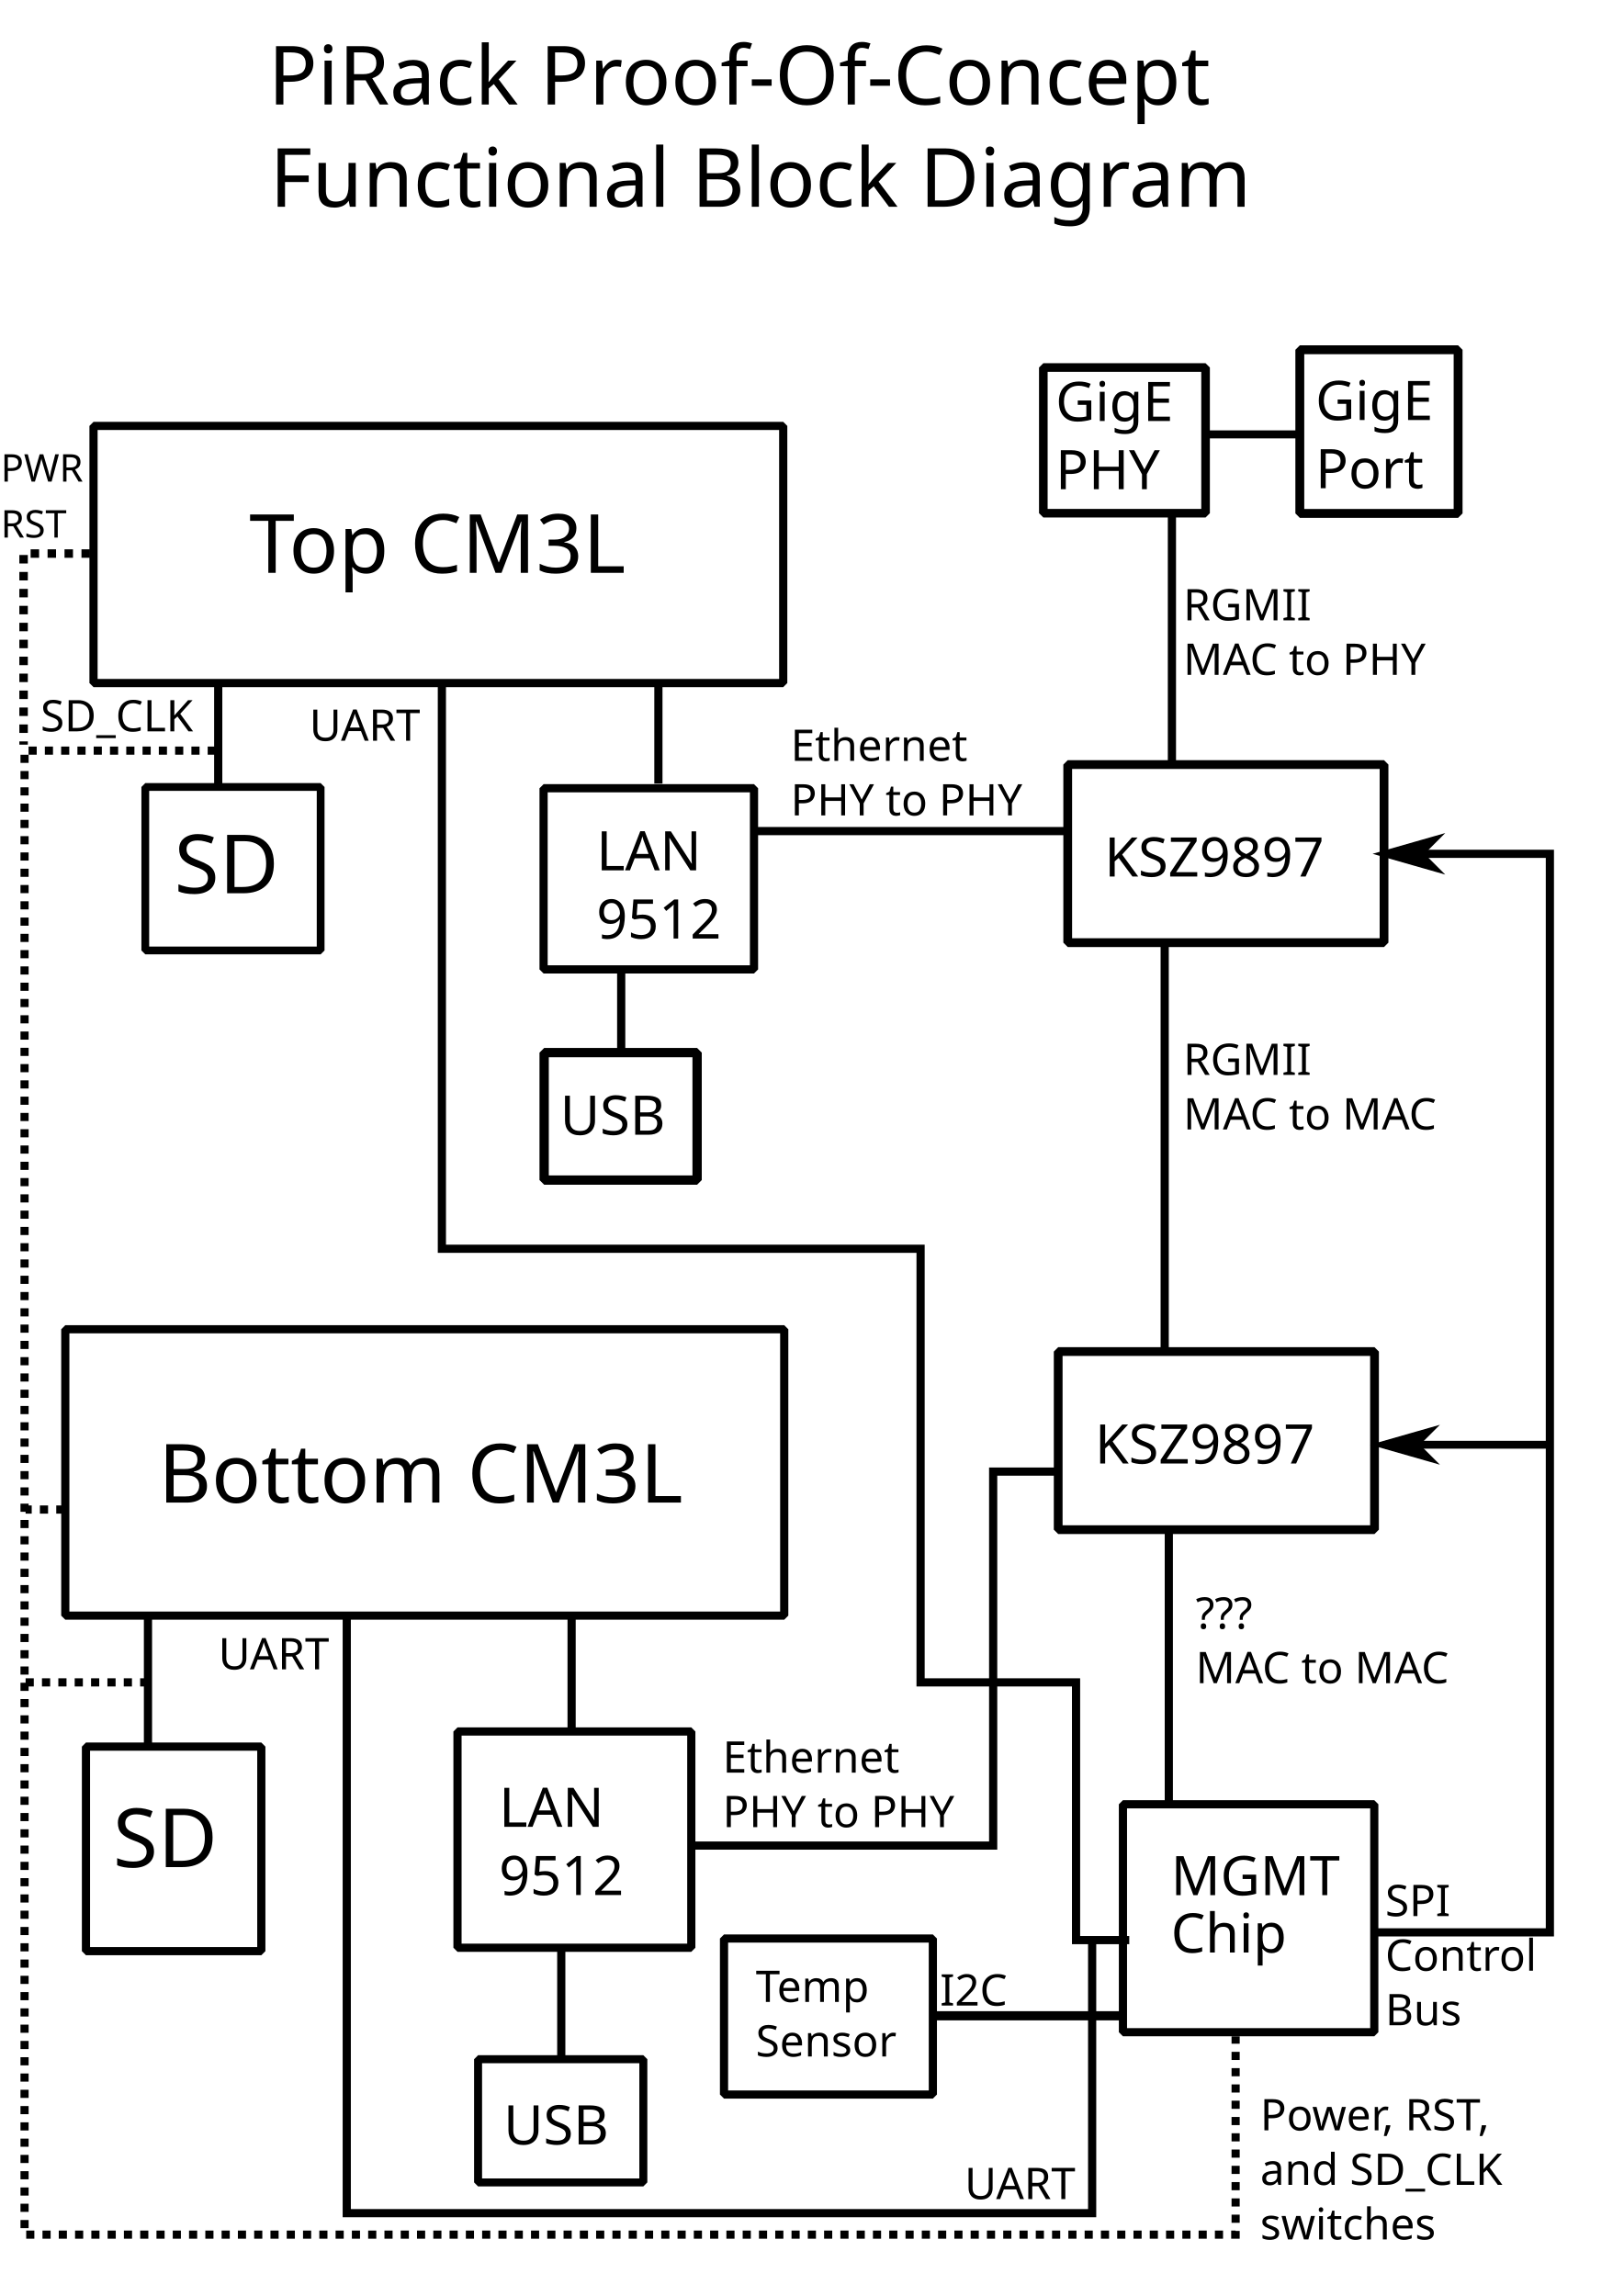
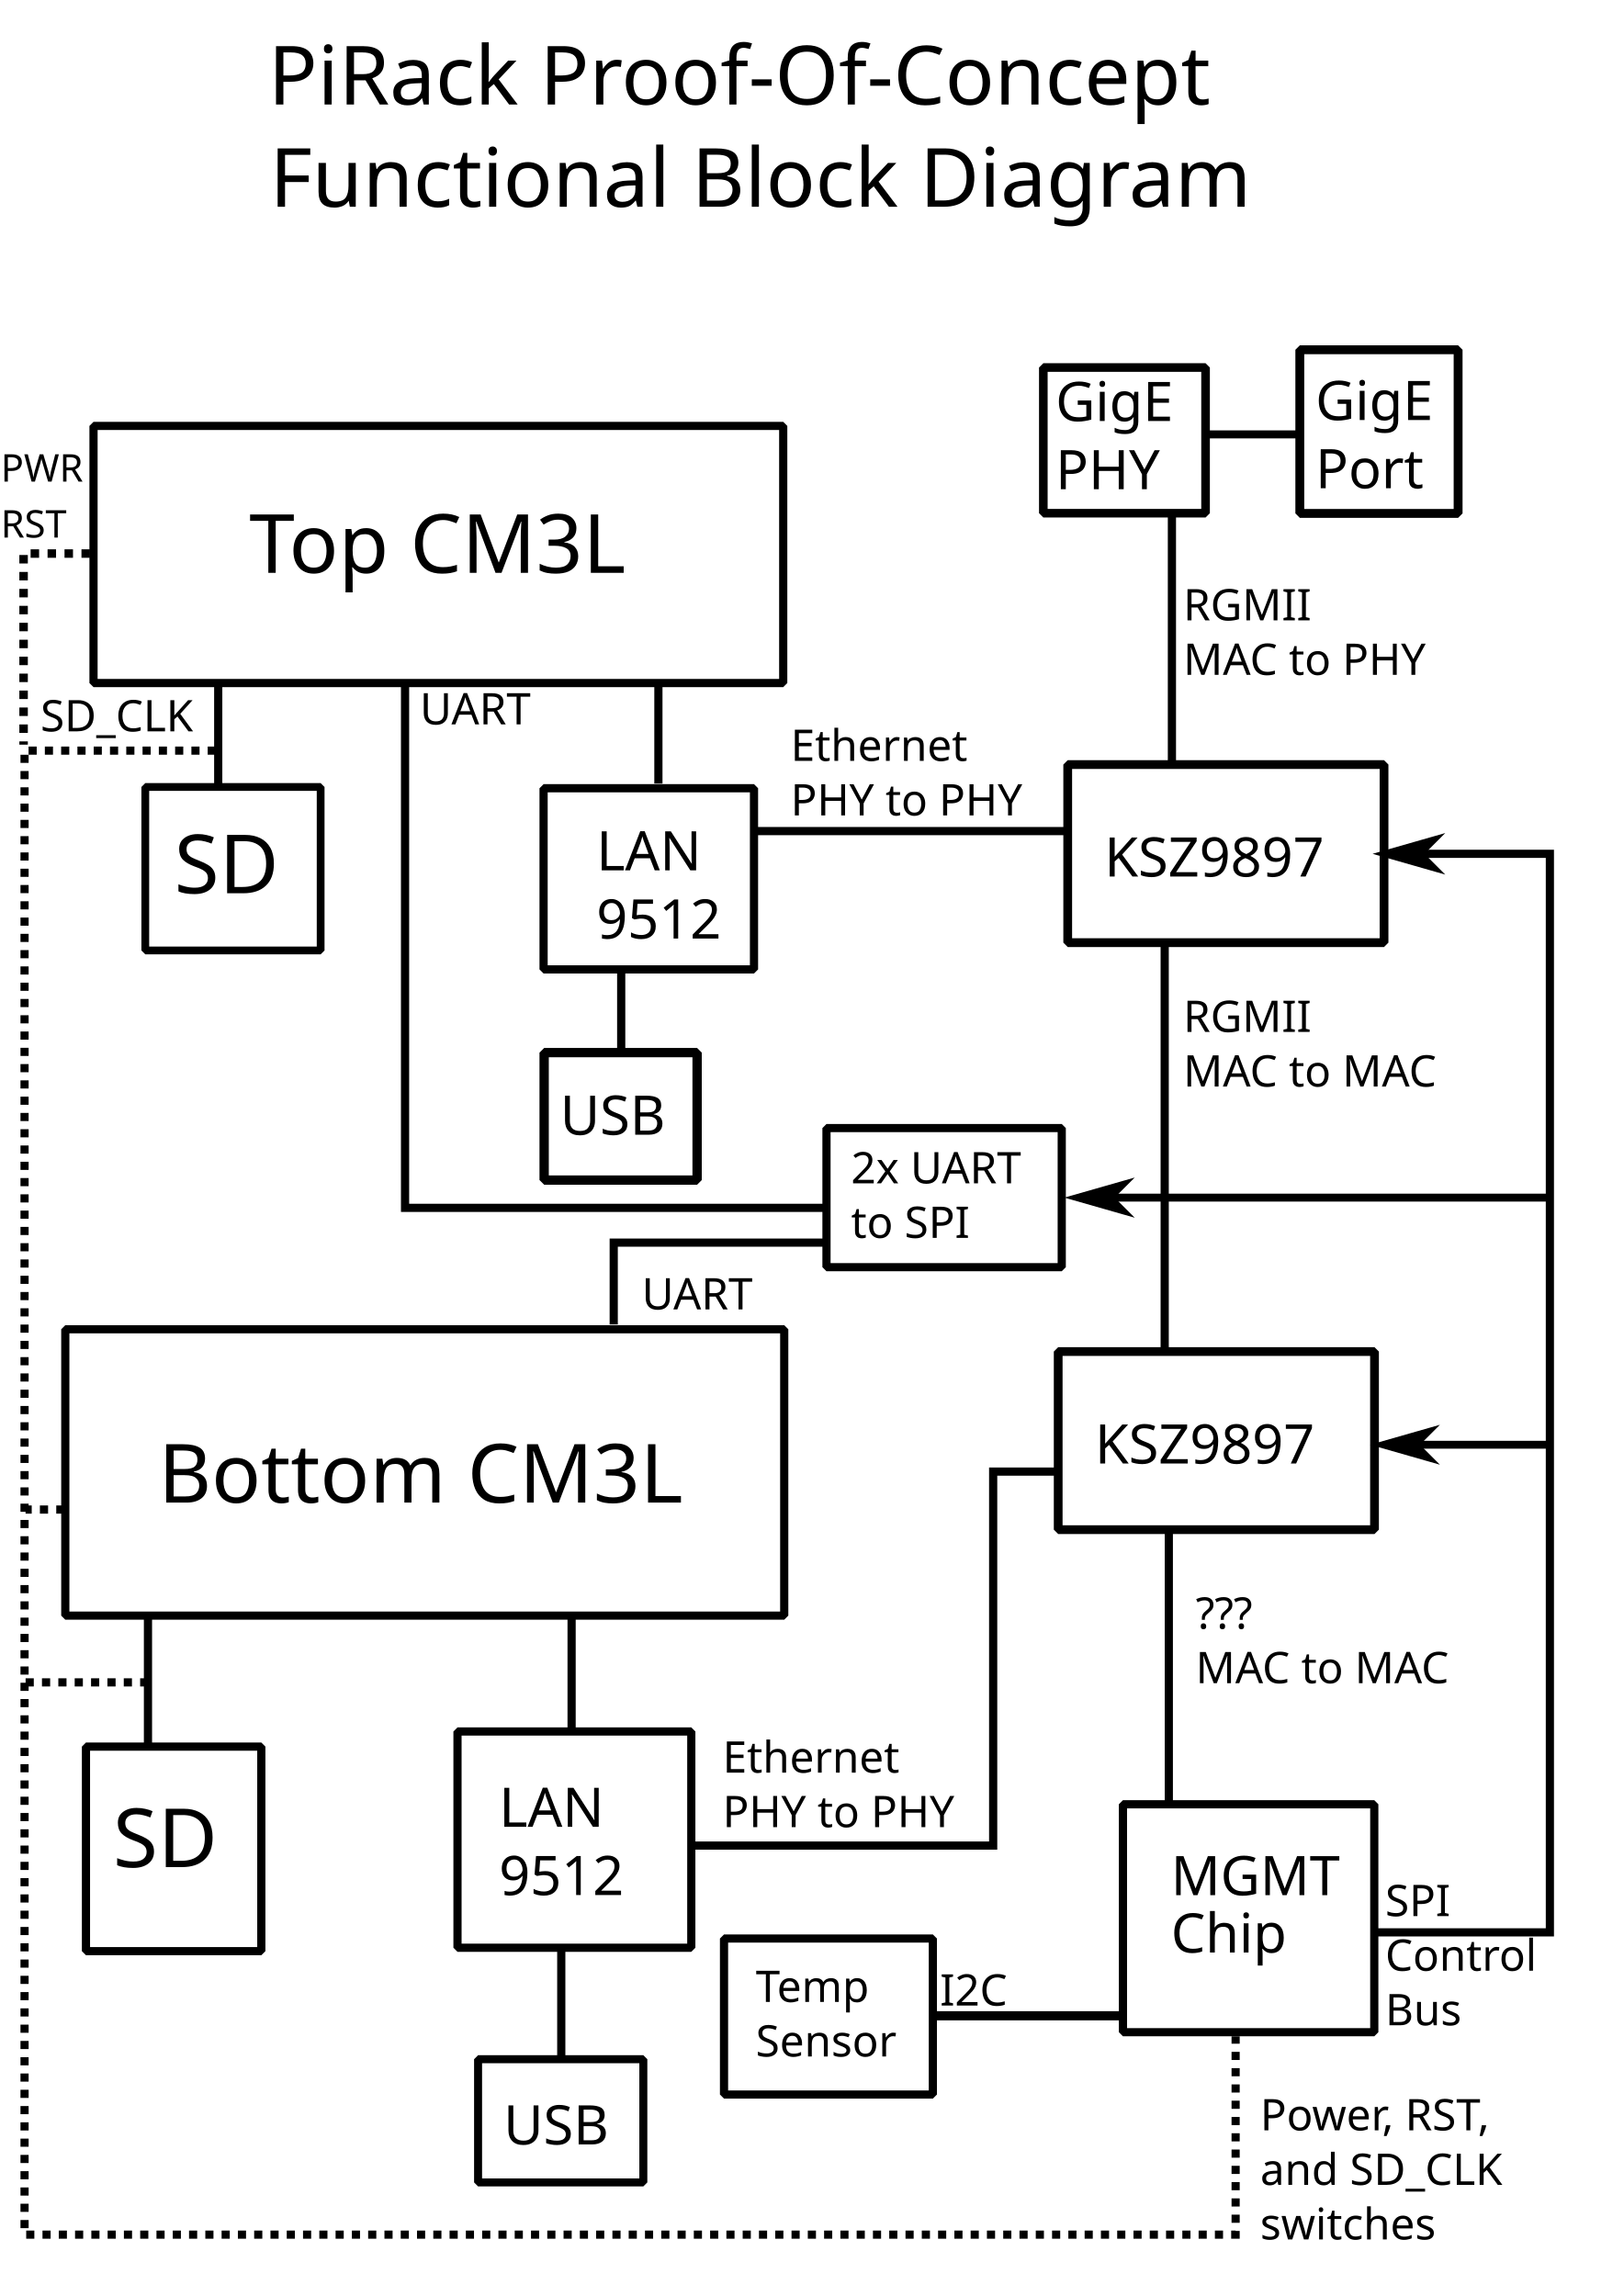
<svg xmlns="http://www.w3.org/2000/svg" width="210mm" height="297mm" viewBox="0 0 210 297" version="1.1" id="svg8">
  <defs id="defs2">
    <marker orient="auto" refY="0.0" refX="0.0" id="marker5112" style="overflow:visible">
      <path id="path5110" d="M 0.0,0.0 L 5.0,-5.0 L -12.5,0.0 L 5.0,5.0 L 0.0,0.0 z " style="fill-rule:evenodd;stroke:#000000;stroke-width:1pt;stroke-opacity:1;fill:#000000;fill-opacity:1" transform="scale(0.4) translate(10,0)" />
    </marker>
    <marker orient="auto" refY="0.0" refX="0.0" id="Arrow1Mstart" style="overflow:visible">
      <path id="path4752" d="M 0.0,0.0 L 5.0,-5.0 L -12.5,0.0 L 5.0,5.0 L 0.0,0.0 z " style="fill-rule:evenodd;stroke:#000000;stroke-width:1pt;stroke-opacity:1;fill:#000000;fill-opacity:1" transform="scale(0.4) translate(10,0)" />
    </marker>
    <marker orient="auto" refY="0.0" refX="0.0" id="Arrow1Sstart" style="overflow:visible">
      <path id="path4758" d="M 0.0,0.0 L 5.0,-5.0 L -12.5,0.0 L 5.0,5.0 L 0.0,0.0 z " style="fill-rule:evenodd;stroke:#000000;stroke-width:1pt;stroke-opacity:1;fill:#000000;fill-opacity:1" transform="scale(0.2) translate(6,0)" />
    </marker>
    <marker orient="auto" refY="0.0" refX="0.0" id="Arrow1Lstart" style="overflow:visible">
      <path id="path4746" d="M 0.0,0.0 L 5.0,-5.0 L -12.5,0.0 L 5.0,5.0 L 0.0,0.0 z " style="fill-rule:evenodd;stroke:#000000;stroke-width:1pt;stroke-opacity:1;fill:#000000;fill-opacity:1" transform="scale(0.8) translate(12.5,0)" />
+     </marker>
+     <marker orient="auto" refY="0" refX="0" id="Arrow1Mstart-3" style="overflow:visible">
+       <path id="path4752-6" d="M 0,0 5,-5 -12.5,0 5,5 Z" style="fill:#000000;fill-opacity:1;fill-rule:evenodd;stroke:#000000;stroke-width:1pt;stroke-opacity:1" transform="matrix(0.4,0,0,0.4,4,0)" />
    </marker>
  </defs>
  <g id="layer1">
    <text xml:space="preserve" style="font-style:normal;font-weight:normal;font-size:10.583px;line-height:125%;font-family:sans-serif;letter-spacing:0px;word-spacing:0px;fill:#000000;fill-opacity:1;stroke:none;stroke-width:0.265px;stroke-linecap:butt;stroke-linejoin:miter;stroke-opacity:1" x="105.237" y="13.518" id="text4487">
      <tspan id="tspan4485" x="105.237" y="13.518" style="text-align:center;text-anchor:middle;stroke-width:0.265px">PiRack Proof-Of-Concept</tspan>
      <tspan x="105.237" y="26.747" style="text-align:center;text-anchor:middle;stroke-width:0.265px" id="tspan4489">Functional Block Diagram</tspan>
    </text>
    <rect style="opacity:1;fill:none;fill-opacity:1;stroke:#000000;stroke-width:1.058;stroke-linejoin:bevel;stroke-miterlimit:4;stroke-dasharray:none;stroke-opacity:1" id="rect4491" width="89.202" height="33.262" x="12.095" y="55.095" />
    <rect style="opacity:1;fill:none;fill-opacity:1;stroke:#000000;stroke-width:1.058;stroke-linejoin:bevel;stroke-miterlimit:4;stroke-dasharray:none;stroke-opacity:1" id="rect4493" width="92.982" height="37.042" x="8.445" y="171.948" />
    <rect style="opacity:1;fill:none;fill-opacity:1;stroke:#000000;stroke-width:1.133;stroke-linejoin:bevel;stroke-miterlimit:4;stroke-dasharray:none;stroke-opacity:1" id="rect4495" width="40.911" height="23.035" x="138.092" y="98.901" />
    <rect style="opacity:1;fill:none;fill-opacity:1;stroke:#000000;stroke-width:1.058;stroke-linejoin:bevel;stroke-miterlimit:4;stroke-dasharray:none;stroke-opacity:1" id="rect4499" width="32.506" height="29.482" x="145.235" y="233.393" />
    <rect style="opacity:1;fill:none;fill-opacity:1;stroke:#000000;stroke-width:1.058;stroke-linejoin:bevel;stroke-miterlimit:4;stroke-dasharray:none;stroke-opacity:1" id="rect4501" width="27.214" height="23.435" x="70.304" y="101.964" />
    <rect style="opacity:1;fill:none;fill-opacity:1;stroke:#000000;stroke-width:1.058;stroke-linejoin:bevel;stroke-miterlimit:4;stroke-dasharray:none;stroke-opacity:1" id="rect4503" width="30.238" height="27.97" x="59.17" y="223.979" />
    <rect style="opacity:1;fill:none;fill-opacity:1;stroke:#000000;stroke-width:1.005;stroke-linejoin:bevel;stroke-miterlimit:4;stroke-dasharray:none;stroke-opacity:1" id="rect4505" width="22.679" height="21.146" x="18.791" y="101.801" />
    <rect style="opacity:1;fill:none;fill-opacity:1;stroke:#000000;stroke-width:1.058;stroke-linejoin:bevel;stroke-miterlimit:4;stroke-dasharray:none;stroke-opacity:1" id="rect4507" width="22.679" height="26.458" x="11.118" y="225.934" />
    <rect style="opacity:1;fill:none;fill-opacity:1;stroke:#000000;stroke-width:1.148;stroke-linejoin:bevel;stroke-miterlimit:4;stroke-dasharray:none;stroke-opacity:1" id="rect4509" width="20.473" height="21.167" x="168.11" y="45.246" />
    <rect style="opacity:1;fill:none;fill-opacity:1;stroke:#000000;stroke-width:1.114;stroke-linejoin:bevel;stroke-miterlimit:4;stroke-dasharray:none;stroke-opacity:1" id="rect4511" width="20.982" height="18.844" x="134.938" y="47.541" />
    <rect style="opacity:1;fill:none;fill-opacity:1;stroke:#000000;stroke-width:1.205;stroke-linejoin:bevel;stroke-miterlimit:4;stroke-dasharray:none;stroke-opacity:1" id="rect4513" width="19.783" height="16.484" x="70.377" y="136.163" />
    <rect style="opacity:1;fill:none;fill-opacity:1;stroke:#000000;stroke-width:1.034;stroke-linejoin:bevel;stroke-miterlimit:4;stroke-dasharray:none;stroke-opacity:1" id="rect4515" width="21.374" height="15.937" x="61.831" y="266.37" />
    <text xml:space="preserve" style="font-style:normal;font-weight:normal;font-size:10.583px;line-height:125%;font-family:sans-serif;letter-spacing:0px;word-spacing:0px;fill:#000000;fill-opacity:1;stroke:none;stroke-width:0.265px;stroke-linecap:butt;stroke-linejoin:miter;stroke-opacity:1" x="32.234" y="74.097" id="text4519">
      <tspan id="tspan4517" x="32.234" y="74.097" style="stroke-width:0.265px">Top CM3L</tspan>
    </text>
    <text xml:space="preserve" style="font-style:normal;font-weight:normal;font-size:10.583px;line-height:125%;font-family:sans-serif;letter-spacing:0px;word-spacing:0px;fill:#000000;fill-opacity:1;stroke:none;stroke-width:0.265px;stroke-linecap:butt;stroke-linejoin:miter;stroke-opacity:1" x="20.474" y="194.369" id="text4523">
      <tspan id="tspan4521" x="20.474" y="194.369" style="stroke-width:0.265px">Bottom CM3L</tspan>
    </text>
    <text xml:space="preserve" style="font-style:normal;font-weight:normal;font-size:10.583px;line-height:125%;font-family:sans-serif;letter-spacing:0px;word-spacing:0px;fill:#000000;fill-opacity:1;stroke:none;stroke-width:0.265px;stroke-linecap:butt;stroke-linejoin:miter;stroke-opacity:1" x="22.533" y="115.549" id="text4527">
      <tspan x="22.533" y="115.549" style="stroke-width:0.265px" id="tspan4529">SD</tspan>
    </text>
    <text xml:space="preserve" style="font-style:normal;font-weight:normal;font-size:10.583px;line-height:125%;font-family:sans-serif;letter-spacing:0px;word-spacing:0px;fill:#000000;fill-opacity:1;stroke:none;stroke-width:0.265px;stroke-linecap:butt;stroke-linejoin:miter;stroke-opacity:1" x="14.607" y="241.519" id="text4527-3">
      <tspan x="14.607" y="241.519" style="stroke-width:0.265px" id="tspan4529-6">SD</tspan>
    </text>
    <text xml:space="preserve" style="font-style:normal;font-variant:normal;font-weight:normal;font-stretch:normal;font-size:7.056px;line-height:125%;font-family:sans-serif;-inkscape-font-specification:'sans-serif, Normal';font-variant-ligatures:normal;font-variant-caps:normal;font-variant-numeric:normal;font-feature-settings:normal;text-align:start;letter-spacing:0px;word-spacing:0px;writing-mode:lr-tb;text-anchor:start;fill:#000000;fill-opacity:1;stroke:none;stroke-width:0.265px;stroke-linecap:butt;stroke-linejoin:miter;stroke-opacity:1" x="77.135" y="112.584" id="text4553">
      <tspan x="77.135" y="112.584" style="font-style:normal;font-variant:normal;font-weight:normal;font-stretch:normal;font-size:7.056px;font-family:sans-serif;-inkscape-font-specification:'sans-serif, Normal';font-variant-ligatures:normal;font-variant-caps:normal;font-variant-numeric:normal;font-feature-settings:normal;text-align:start;writing-mode:lr-tb;text-anchor:start;stroke-width:0.265px" id="tspan4559">LAN</tspan>
      <tspan x="77.135" y="121.403" style="font-style:normal;font-variant:normal;font-weight:normal;font-stretch:normal;font-size:7.056px;font-family:sans-serif;-inkscape-font-specification:'sans-serif, Normal';font-variant-ligatures:normal;font-variant-caps:normal;font-variant-numeric:normal;font-feature-settings:normal;text-align:start;writing-mode:lr-tb;text-anchor:start;stroke-width:0.265px" id="tspan4563">9512</tspan>
    </text>
    <text xml:space="preserve" style="font-style:normal;font-variant:normal;font-weight:normal;font-stretch:normal;font-size:7.056px;line-height:125%;font-family:sans-serif;-inkscape-font-specification:'sans-serif, Normal';font-variant-ligatures:normal;font-variant-caps:normal;font-variant-numeric:normal;font-feature-settings:normal;text-align:start;letter-spacing:0px;word-spacing:0px;writing-mode:lr-tb;text-anchor:start;fill:#000000;fill-opacity:1;stroke:none;stroke-width:0.265px;stroke-linecap:butt;stroke-linejoin:miter;stroke-opacity:1" x="64.541" y="236.313" id="text4553-0">
      <tspan x="64.541" y="236.313" style="font-style:normal;font-variant:normal;font-weight:normal;font-stretch:normal;font-size:7.056px;font-family:sans-serif;-inkscape-font-specification:'sans-serif, Normal';font-variant-ligatures:normal;font-variant-caps:normal;font-variant-numeric:normal;font-feature-settings:normal;text-align:start;writing-mode:lr-tb;text-anchor:start;stroke-width:0.265px" id="tspan4559-4">LAN</tspan>
      <tspan x="64.541" y="245.132" style="font-style:normal;font-variant:normal;font-weight:normal;font-stretch:normal;font-size:7.056px;font-family:sans-serif;-inkscape-font-specification:'sans-serif, Normal';font-variant-ligatures:normal;font-variant-caps:normal;font-variant-numeric:normal;font-feature-settings:normal;text-align:start;writing-mode:lr-tb;text-anchor:start;stroke-width:0.265px" id="tspan4563-2">9512</tspan>
    </text>
    <text xml:space="preserve" style="font-style:normal;font-weight:normal;font-size:7.056px;line-height:125%;font-family:sans-serif;letter-spacing:0px;word-spacing:0px;fill:#000000;fill-opacity:1;stroke:none;stroke-width:0.265px;stroke-linecap:butt;stroke-linejoin:miter;stroke-opacity:1" x="72.436" y="146.78" id="text4588">
      <tspan id="tspan4586" x="72.436" y="146.78" style="stroke-width:0.265px">USB</tspan>
    </text>
    <text xml:space="preserve" style="font-style:normal;font-weight:normal;font-size:7.056px;line-height:125%;font-family:sans-serif;letter-spacing:0px;word-spacing:0px;fill:#000000;fill-opacity:1;stroke:none;stroke-width:0.265px;stroke-linecap:butt;stroke-linejoin:miter;stroke-opacity:1" x="65.12" y="277.389" id="text4588-2">
      <tspan id="tspan4586-0" x="65.12" y="277.389" style="stroke-width:0.265px">USB</tspan>
    </text>
    <text xml:space="preserve" style="font-style:normal;font-weight:normal;font-size:7.056px;line-height:125%;font-family:sans-serif;letter-spacing:0px;word-spacing:0px;fill:#000000;fill-opacity:1;stroke:none;stroke-width:0.265px;stroke-linecap:butt;stroke-linejoin:miter;stroke-opacity:1" x="136.514" y="54.462" id="text4610">
      <tspan id="tspan4608" x="136.514" y="54.462" style="stroke-width:0.265px">GigE</tspan>
      <tspan x="136.514" y="63.282" style="stroke-width:0.265px" id="tspan4612">PHY</tspan>
    </text>
    <text xml:space="preserve" style="font-style:normal;font-weight:normal;font-size:7.056px;line-height:125%;font-family:sans-serif;letter-spacing:0px;word-spacing:0px;fill:#000000;fill-opacity:1;stroke:none;stroke-width:0.265px;stroke-linecap:butt;stroke-linejoin:miter;stroke-opacity:1" x="170.127" y="54.333" id="text4616">
      <tspan id="tspan4614" x="170.127" y="54.333" style="stroke-width:0.265px">GigE</tspan>
      <tspan x="170.127" y="63.152" style="stroke-width:0.265px" id="tspan4620">Port</tspan>
    </text>
    <text xml:space="preserve" style="font-style:normal;font-weight:normal;font-size:7.056px;line-height:125%;font-family:sans-serif;letter-spacing:0px;word-spacing:0px;fill:#000000;fill-opacity:1;stroke:none;stroke-width:0.265px;stroke-linecap:butt;stroke-linejoin:miter;stroke-opacity:1" x="142.837" y="113.382" id="text4626">
      <tspan x="142.837" y="113.382" style="stroke-width:0.265px" id="tspan4628">KSZ9897</tspan>
    </text>
    <rect style="opacity:1;fill:none;fill-opacity:1;stroke:#000000;stroke-width:1.133;stroke-linejoin:bevel;stroke-miterlimit:4;stroke-dasharray:none;stroke-opacity:1" id="rect4495-5" width="40.911" height="23.035" x="136.86" y="174.833" />
    <text xml:space="preserve" style="font-style:normal;font-weight:normal;font-size:7.056px;line-height:125%;font-family:sans-serif;letter-spacing:0px;word-spacing:0px;fill:#000000;fill-opacity:1;stroke:none;stroke-width:0.265px;stroke-linecap:butt;stroke-linejoin:miter;stroke-opacity:1" x="141.605" y="189.314" id="text4626-5">
      <tspan x="141.605" y="189.314" style="stroke-width:0.265px" id="tspan4628-2">KSZ9897</tspan>
    </text>
    <path style="fill:none;fill-rule:evenodd;stroke:#000000;stroke-width:1.035;stroke-linecap:butt;stroke-linejoin:miter;stroke-miterlimit:4;stroke-dasharray:none;stroke-opacity:1" d="m 155.867,56.19 h 11.628 v -0.139" id="path4653" />
    <path style="opacity:1;vector-effect:none;fill:none;fill-opacity:1;fill-rule:evenodd;stroke:#000000;stroke-width:1.058;stroke-linecap:butt;stroke-linejoin:miter;stroke-miterlimit:4;stroke-dasharray:none;stroke-dashoffset:0;stroke-opacity:1" d="M 151.569,66.213 V 98.552" id="path4655" />
    <text xml:space="preserve" style="font-style:normal;font-weight:normal;font-size:5.644px;line-height:125%;font-family:sans-serif;letter-spacing:0px;word-spacing:0px;fill:#000000;fill-opacity:1;stroke:none;stroke-width:0.265px;stroke-linecap:butt;stroke-linejoin:miter;stroke-opacity:1" x="153.04" y="80.244" id="text4659">
      <tspan id="tspan4657" x="153.04" y="80.244" style="stroke-width:0.265px">RGMII</tspan>
      <tspan x="153.04" y="87.3" style="stroke-width:0.265px" id="tspan4661">MAC to PHY</tspan>
    </text>
    <path style="opacity:1;vector-effect:none;fill:none;fill-opacity:1;fill-rule:evenodd;stroke:#000000;stroke-width:1.058;stroke-linecap:butt;stroke-linejoin:miter;stroke-miterlimit:4;stroke-dasharray:none;stroke-dashoffset:0;stroke-opacity:1" d="m 150.634,121.938 v 52.385" id="path4663" />
-     <text xml:space="preserve" style="font-style:normal;font-weight:normal;font-size:5.644px;line-height:125%;font-family:sans-serif;letter-spacing:0px;word-spacing:0px;fill:#000000;fill-opacity:1;stroke:none;stroke-width:0.265px;stroke-linecap:butt;stroke-linejoin:miter;stroke-opacity:1" x="153.04" y="139.044" id="text4667">
-       <tspan id="tspan4665" x="153.04" y="139.044" style="stroke-width:0.265px">RGMII</tspan>
-       <tspan x="153.04" y="146.099" style="stroke-width:0.265px" id="tspan4669">MAC to MAC</tspan>
+     <text xml:space="preserve" style="font-style:normal;font-weight:normal;font-size:5.644px;line-height:125%;font-family:sans-serif;letter-spacing:0px;word-spacing:0px;fill:#000000;fill-opacity:1;stroke:none;stroke-width:0.265px;stroke-linecap:butt;stroke-linejoin:miter;stroke-opacity:1" x="153.04" y="133.487" id="text4667">
+       <tspan id="tspan4665" x="153.04" y="133.487" style="stroke-width:0.265px">RGMII</tspan>
+       <tspan x="153.04" y="140.543" style="stroke-width:0.265px" id="tspan4669">MAC to MAC</tspan>
    </text>
    <path style="opacity:1;vector-effect:none;fill:none;fill-opacity:1;fill-rule:evenodd;stroke:#000000;stroke-width:1.058;stroke-linecap:butt;stroke-linejoin:miter;stroke-miterlimit:4;stroke-dasharray:none;stroke-dashoffset:0;stroke-opacity:1" d="m 151.168,197.843 v 35.547" id="path4671" />
    <text xml:space="preserve" style="font-style:normal;font-weight:normal;font-size:5.644px;line-height:125%;font-family:sans-serif;letter-spacing:0px;word-spacing:0px;fill:#000000;fill-opacity:1;stroke:none;stroke-width:0.265px;stroke-linecap:butt;stroke-linejoin:miter;stroke-opacity:1" x="154.643" y="210.672" id="text4675">
      <tspan id="tspan4673" x="154.643" y="210.672" style="stroke-width:0.265px">???</tspan>
      <tspan x="154.643" y="217.727" style="stroke-width:0.265px" id="tspan4677">MAC to MAC</tspan>
    </text>
    <text xml:space="preserve" style="font-style:normal;font-weight:normal;font-size:5.644px;line-height:125%;font-family:sans-serif;letter-spacing:0px;word-spacing:0px;fill:#000000;fill-opacity:1;stroke:none;stroke-width:0.265px;stroke-linecap:butt;stroke-linejoin:miter;stroke-opacity:1" x="151.436" y="245.15" id="text4681">
      <tspan x="151.436" y="245.15" style="font-size:7.056px;stroke-width:0.265px" id="tspan4683">MGMT</tspan>
      <tspan x="151.436" y="252.572" style="font-size:7.056px;stroke-width:0.265px" id="tspan4687">Chip</tspan>
    </text>
    <path style="opacity:1;vector-effect:none;fill:none;fill-opacity:1;fill-rule:evenodd;stroke:#000000;stroke-width:1.058;stroke-linecap:butt;stroke-linejoin:miter;stroke-miterlimit:4;stroke-dasharray:none;stroke-dashoffset:0;stroke-opacity:1" d="M 80.342,136.104 V 125.146" id="path4689" />
    <path style="opacity:1;vector-effect:none;fill:none;fill-opacity:1;fill-rule:evenodd;stroke:#000000;stroke-width:1.058;stroke-linecap:butt;stroke-linejoin:miter;stroke-miterlimit:4;stroke-dasharray:none;stroke-dashoffset:0;stroke-opacity:1" d="M 28.224,101.626 V 88.262" id="path4691" />
    <path style="opacity:1;vector-effect:none;fill:none;fill-opacity:1;fill-rule:evenodd;stroke:#000000;stroke-width:1.058;stroke-linecap:butt;stroke-linejoin:miter;stroke-miterlimit:4;stroke-dasharray:none;stroke-dashoffset:0;stroke-opacity:1" d="M 85.153,88.53 V 101.359" id="path4693" />
    <path style="opacity:1;vector-effect:none;fill:none;fill-opacity:1;fill-rule:evenodd;stroke:#000000;stroke-width:1.058;stroke-linecap:butt;stroke-linejoin:miter;stroke-miterlimit:4;stroke-dasharray:none;stroke-dashoffset:0;stroke-opacity:1" d="M 97.447,107.506 H 137.805" id="path4695" />
    <text xml:space="preserve" style="font-style:normal;font-weight:normal;font-size:5.644px;line-height:125%;font-family:sans-serif;letter-spacing:0px;word-spacing:0px;fill:#000000;fill-opacity:1;stroke:none;stroke-width:0.265px;stroke-linecap:butt;stroke-linejoin:miter;stroke-opacity:1" x="102.258" y="98.419" id="text4699">
      <tspan id="tspan4697" x="102.258" y="98.419" style="stroke-width:0.265px">Ethernet</tspan>
      <tspan x="102.258" y="105.474" style="stroke-width:0.265px" id="tspan4701">PHY to PHY</tspan>
    </text>
    <text xml:space="preserve" style="font-style:normal;font-weight:normal;font-size:5.644px;line-height:125%;font-family:sans-serif;letter-spacing:0px;word-spacing:0px;fill:#000000;fill-opacity:1;stroke:none;stroke-width:0.265px;stroke-linecap:butt;stroke-linejoin:miter;stroke-opacity:1" x="93.462" y="229.294" id="text4699-9">
      <tspan id="tspan4697-0" x="93.462" y="229.294" style="stroke-width:0.265px">Ethernet</tspan>
      <tspan x="93.462" y="236.349" style="stroke-width:0.265px" id="tspan4701-2">PHY to PHY</tspan>
    </text>
    <path style="opacity:1;vector-effect:none;fill:none;fill-opacity:1;fill-rule:evenodd;stroke:#000000;stroke-width:1.058;stroke-linecap:butt;stroke-linejoin:miter;stroke-miterlimit:4;stroke-dasharray:none;stroke-dashoffset:0;stroke-opacity:1" d="m 19.137,209.068 v 16.571" id="path4726" />
    <path style="opacity:1;vector-effect:none;fill:none;fill-opacity:1;fill-rule:evenodd;stroke:#000000;stroke-width:1.058;stroke-linecap:butt;stroke-linejoin:miter;stroke-miterlimit:4;stroke-dasharray:none;stroke-dashoffset:0;stroke-opacity:1" d="m 73.928,209.068 v 14.967" id="path4728" />
    <path style="opacity:1;vector-effect:none;fill:none;fill-opacity:1;fill-rule:evenodd;stroke:#000000;stroke-width:1.058;stroke-linecap:butt;stroke-linejoin:miter;stroke-miterlimit:4;stroke-dasharray:none;stroke-dashoffset:0;stroke-opacity:1" d="m 72.591,252.099 v 13.898" id="path4730" />
    <path style="opacity:1;vector-effect:none;fill:none;fill-opacity:1;fill-rule:evenodd;stroke:#000000;stroke-width:1.058;stroke-linecap:butt;stroke-linejoin:miter;stroke-miterlimit:4;stroke-dasharray:none;stroke-dashoffset:0;stroke-opacity:1" d="m 89.429,238.735 h 39.021 v -48.376 h 8.285" id="path4732" />
    <path style="opacity:1;vector-effect:none;fill:none;fill-opacity:1;fill-rule:evenodd;stroke:#000000;stroke-width:1.058;stroke-linecap:butt;stroke-linejoin:miter;stroke-miterlimit:4;stroke-dasharray:none;stroke-dashoffset:0;stroke-opacity:1;marker-start:url(#marker5112)" d="m 179.605,110.446 h 20.847 V 249.961 H 178.001" id="path4734" />
    <path style="opacity:1;vector-effect:none;fill:none;fill-opacity:1;fill-rule:evenodd;stroke:#000000;stroke-width:1.017;stroke-linecap:butt;stroke-linejoin:miter;stroke-miterlimit:4;stroke-dasharray:none;stroke-dashoffset:0;stroke-opacity:1;marker-start:url(#Arrow1Mstart)" d="m 179.2,186.885 h 21.252" id="path4736" />
    <text xml:space="preserve" style="font-style:normal;font-weight:normal;font-size:5.644px;line-height:125%;font-family:sans-serif;letter-spacing:0px;word-spacing:0px;fill:#000000;fill-opacity:1;stroke:none;stroke-width:0.265px;stroke-linecap:butt;stroke-linejoin:miter;stroke-opacity:1" x="179.161" y="247.863" id="text4740">
      <tspan id="tspan4738" x="179.161" y="247.863" style="stroke-width:0.265px">SPI</tspan>
      <tspan x="179.161" y="254.919" style="stroke-width:0.265px" id="tspan4742">Control</tspan>
      <tspan x="179.161" y="261.974" style="stroke-width:0.265px" id="tspan4744">Bus</tspan>
    </text>
    <path style="opacity:1;vector-effect:none;fill:none;fill-opacity:1;fill-rule:evenodd;stroke:#000000;stroke-width:1.053;stroke-linecap:butt;stroke-linejoin:miter;stroke-miterlimit:4;stroke-dasharray:1.053, 1.053;stroke-dashoffset:0;stroke-opacity:1" d="M 27.914,97.097 H 3.175 V 289.062 h 156.633 v -25.648" id="path5175" />
    <path style="opacity:1;vector-effect:none;fill:none;fill-opacity:1;fill-rule:evenodd;stroke:#000000;stroke-width:1.096;stroke-linecap:butt;stroke-linejoin:miter;stroke-miterlimit:4;stroke-dasharray:1.096, 1.096;stroke-dashoffset:0;stroke-opacity:1" d="M 11.632,71.605 H 3.051 v 24.72" id="path5177" />
    <path style="opacity:1;vector-effect:none;fill:none;fill-opacity:1;fill-rule:evenodd;stroke:#000000;stroke-width:1.058;stroke-linecap:butt;stroke-linejoin:miter;stroke-miterlimit:4;stroke-dasharray:1.058,1.058;stroke-dashoffset:0;stroke-opacity:1" d="M 8.334,195.268 H 3.307" id="path5179" />
    <path style="opacity:1;vector-effect:none;fill:none;fill-opacity:1;fill-rule:evenodd;stroke:#000000;stroke-width:1.058;stroke-linecap:butt;stroke-linejoin:miter;stroke-miterlimit:4;stroke-dasharray:1.058,1.058;stroke-dashoffset:0;stroke-opacity:1" d="M 19.182,217.625 H 3.307" id="path5181" />
    <text xml:space="preserve" style="font-style:normal;font-weight:normal;font-size:5.644px;line-height:125%;font-family:sans-serif;letter-spacing:0px;word-spacing:0px;fill:#000000;fill-opacity:1;stroke:none;stroke-width:0.265px;stroke-linecap:butt;stroke-linejoin:miter;stroke-opacity:1" x="162.983" y="275.569" id="text5185">
      <tspan id="tspan5183" x="162.983" y="275.569" style="stroke-width:0.265px">Power, RST,</tspan>
      <tspan x="162.983" y="282.624" style="stroke-width:0.265px" id="tspan5187">and SD_CLK</tspan>
      <tspan x="162.983" y="289.68" style="stroke-width:0.265px" id="tspan5189">switches</tspan>
    </text>
-     <path style="opacity:1;vector-effect:none;fill:none;fill-opacity:1;fill-rule:evenodd;stroke:#000000;stroke-width:1.058;stroke-linecap:butt;stroke-linejoin:miter;stroke-miterlimit:4;stroke-dasharray:none;stroke-dashoffset:0;stroke-opacity:1" d="M 57.15,88.508 V 161.533 H 119.062 V 217.625 h 20.108 v 33.337 H 146.05" id="path5191" />
-     <text xml:space="preserve" style="font-style:normal;font-weight:normal;font-size:5.644px;line-height:125%;font-family:sans-serif;letter-spacing:0px;word-spacing:0px;fill:#000000;fill-opacity:1;stroke:none;stroke-width:0.265px;stroke-linecap:butt;stroke-linejoin:miter;stroke-opacity:1" x="124.771" y="284.464" id="text5197">
-       <tspan id="tspan5195" x="124.771" y="284.464" style="stroke-width:0.265px">UART</tspan>
+     <text xml:space="preserve" style="font-style:normal;font-weight:normal;font-size:5.644px;line-height:125%;font-family:sans-serif;letter-spacing:0px;word-spacing:0px;fill:#000000;fill-opacity:1;stroke:none;stroke-width:0.265px;stroke-linecap:butt;stroke-linejoin:miter;stroke-opacity:1" x="83.02" y="169.372" id="text5197-8">
+       <tspan id="tspan5195-3" x="83.02" y="169.372" style="stroke-width:0.265px">UART</tspan>
    </text>
-     <text xml:space="preserve" style="font-style:normal;font-weight:normal;font-size:5.644px;line-height:125%;font-family:sans-serif;letter-spacing:0px;word-spacing:0px;fill:#000000;fill-opacity:1;stroke:none;stroke-width:0.265px;stroke-linecap:butt;stroke-linejoin:miter;stroke-opacity:1" x="28.251" y="215.938" id="text5197-8">
-       <tspan id="tspan5195-3" x="28.251" y="215.938" style="stroke-width:0.265px">UART</tspan>
-     </text>
-     <text xml:space="preserve" style="font-style:normal;font-weight:normal;font-size:5.644px;line-height:125%;font-family:sans-serif;letter-spacing:0px;word-spacing:0px;fill:#000000;fill-opacity:1;stroke:none;stroke-width:0.265px;stroke-linecap:butt;stroke-linejoin:miter;stroke-opacity:1" x="40.025" y="95.817" id="text5197-80">
-       <tspan id="tspan5195-4" x="40.025" y="95.817" style="stroke-width:0.265px">UART</tspan>
+     <text xml:space="preserve" style="font-style:normal;font-weight:normal;font-size:5.644px;line-height:125%;font-family:sans-serif;letter-spacing:0px;word-spacing:0px;fill:#000000;fill-opacity:1;stroke:none;stroke-width:0.265px;stroke-linecap:butt;stroke-linejoin:miter;stroke-opacity:1" x="54.313" y="93.701" id="text5197-80">
+       <tspan id="tspan5195-4" x="54.313" y="93.701" style="stroke-width:0.265px">UART</tspan>
    </text>
    <text xml:space="preserve" style="font-style:normal;font-weight:normal;font-size:5.644px;line-height:125%;font-family:sans-serif;letter-spacing:0px;word-spacing:0px;fill:#000000;fill-opacity:1;stroke:none;stroke-width:0.265px;stroke-linecap:butt;stroke-linejoin:miter;stroke-opacity:1" x="0.094" y="62.297" id="text5227">
      <tspan id="tspan5225" x="0.094" y="62.297" style="font-size:4.939px;stroke-width:0.265px">PWR</tspan>
      <tspan x="0.094" y="69.536" style="font-size:4.939px;stroke-width:0.265px" id="tspan4615">RST</tspan>
    </text>
    <text xml:space="preserve" style="font-style:normal;font-weight:normal;font-size:5.644px;line-height:125%;font-family:sans-serif;letter-spacing:0px;word-spacing:0px;fill:#000000;fill-opacity:1;stroke:none;stroke-width:0.265px;stroke-linecap:butt;stroke-linejoin:miter;stroke-opacity:1" x="5.238" y="94.599" id="text5231">
      <tspan id="tspan5229" x="5.238" y="94.599" style="stroke-width:0.265px">SD_CLK</tspan>
    </text>
-     <path style="opacity:1;vector-effect:none;fill:none;fill-opacity:1;fill-rule:evenodd;stroke:#000000;stroke-width:1.058;stroke-linecap:butt;stroke-linejoin:miter;stroke-miterlimit:4;stroke-dasharray:none;stroke-dashoffset:0;stroke-opacity:1" d="m 44.847,208.96 v 77.324 h 96.405 v -34.934" id="path5257" />
    <rect style="opacity:1;fill:none;fill-opacity:1;stroke:#000000;stroke-width:1.058;stroke-linejoin:bevel;stroke-miterlimit:4;stroke-dasharray:none;stroke-dashoffset:0;stroke-opacity:1" id="rect4621" width="27.009" height="20.18" x="93.641" y="250.759" />
    <text xml:space="preserve" style="font-style:normal;font-weight:normal;font-size:5.644px;line-height:125%;font-family:sans-serif;letter-spacing:0px;word-spacing:0px;fill:#000000;fill-opacity:1;stroke:none;stroke-width:0.265px;stroke-linecap:butt;stroke-linejoin:miter;stroke-opacity:1" x="97.742" y="258.961" id="text4625">
      <tspan id="tspan4623" x="97.742" y="258.961" style="stroke-width:0.265px">Temp</tspan>
      <tspan x="97.742" y="266.016" style="stroke-width:0.265px" id="tspan4627">Sensor</tspan>
    </text>
    <path style="opacity:1;vector-effect:none;fill:none;fill-opacity:1;fill-rule:evenodd;stroke:#000000;stroke-width:1.185;stroke-linecap:butt;stroke-linejoin:miter;stroke-miterlimit:4;stroke-dasharray:none;stroke-dashoffset:0;stroke-opacity:1" d="m 120.915,260.752 h 24.209" id="path4629" />
    <text xml:space="preserve" style="font-style:normal;font-weight:normal;font-size:5.644px;line-height:125%;font-family:sans-serif;letter-spacing:0px;word-spacing:0px;fill:#000000;fill-opacity:1;stroke:none;stroke-width:0.265px;stroke-linecap:butt;stroke-linejoin:miter;stroke-opacity:1" x="121.576" y="259.429" id="text4633">
      <tspan id="tspan4631" x="121.576" y="259.429" style="stroke-width:0.265px">I2C</tspan>
    </text>
+     <rect style="opacity:1;fill:none;fill-opacity:1;stroke:#000000;stroke-width:1.058;stroke-linejoin:bevel;stroke-miterlimit:4;stroke-dasharray:none;stroke-dashoffset:0;stroke-opacity:1" id="rect4662" width="30.427" height="17.992" x="106.892" y="145.923" />
+     <text xml:space="preserve" style="font-style:normal;font-weight:normal;font-size:5.644px;line-height:125%;font-family:sans-serif;letter-spacing:0px;word-spacing:0px;fill:#000000;fill-opacity:1;stroke:none;stroke-width:0.265px;stroke-linecap:butt;stroke-linejoin:miter;stroke-opacity:1" x="110.067" y="153.067" id="text4666">
+       <tspan id="tspan4664" x="110.067" y="153.067" style="stroke-width:0.265px">2x UART</tspan>
+       <tspan x="110.067" y="160.122" style="stroke-width:0.265px" id="tspan4668">to SPI</tspan>
+     </text>
+     <path style="opacity:1;vector-effect:none;fill:none;fill-opacity:1;fill-rule:evenodd;stroke:#000000;stroke-width:1.024;stroke-linecap:butt;stroke-linejoin:miter;stroke-miterlimit:4;stroke-dasharray:none;stroke-dashoffset:0;stroke-opacity:1;marker-start:url(#Arrow1Mstart-3)" d="m 139.679,154.919 h 61.126" id="path4736-7" />
+     <path style="opacity:1;vector-effect:none;fill:none;fill-opacity:1;fill-rule:evenodd;stroke:#000000;stroke-width:1.058;stroke-linecap:butt;stroke-linejoin:miter;stroke-miterlimit:4;stroke-dasharray:none;stroke-dashoffset:0;stroke-opacity:1" d="M 79.375,171.323 V 160.74 H 106.627" id="path5409" />
+     <path style="opacity:1;vector-effect:none;fill:none;fill-opacity:1;fill-rule:evenodd;stroke:#000000;stroke-width:1.058;stroke-linecap:butt;stroke-linejoin:miter;stroke-miterlimit:4;stroke-dasharray:none;stroke-dashoffset:0;stroke-opacity:1" d="M 52.387,88.773 V 156.242 H 106.627" id="path5411" />
  </g>
</svg>
